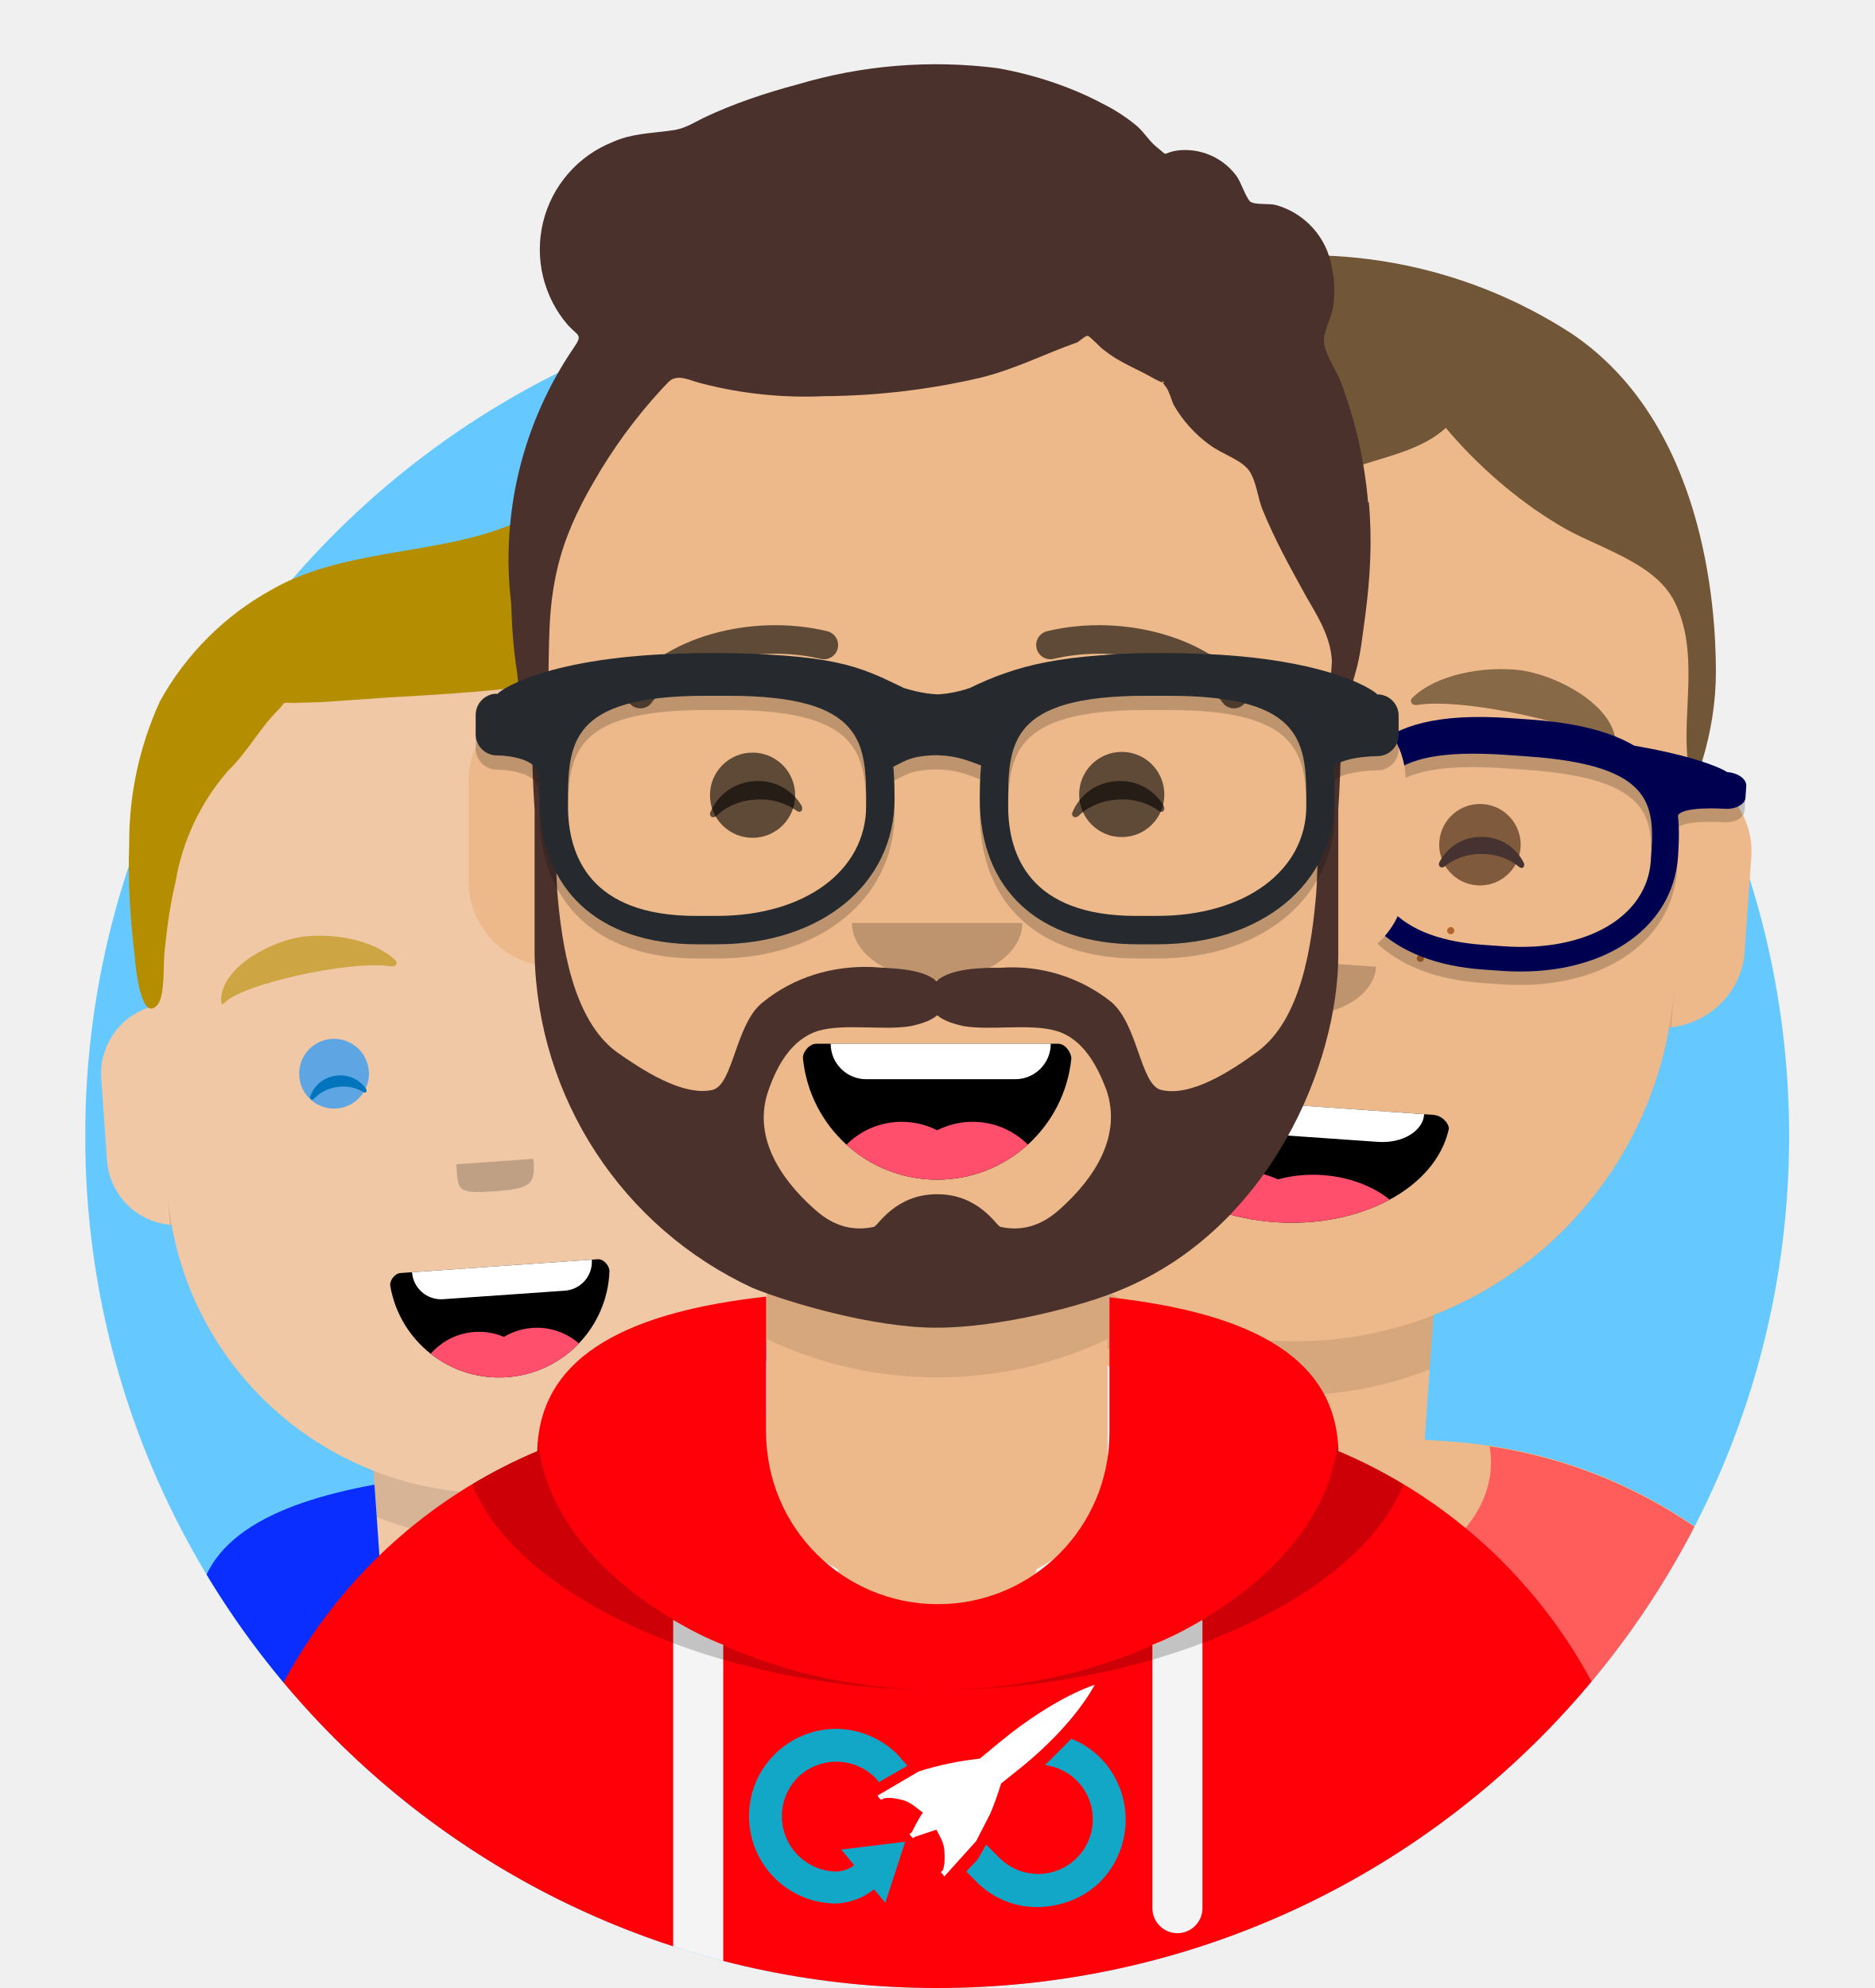
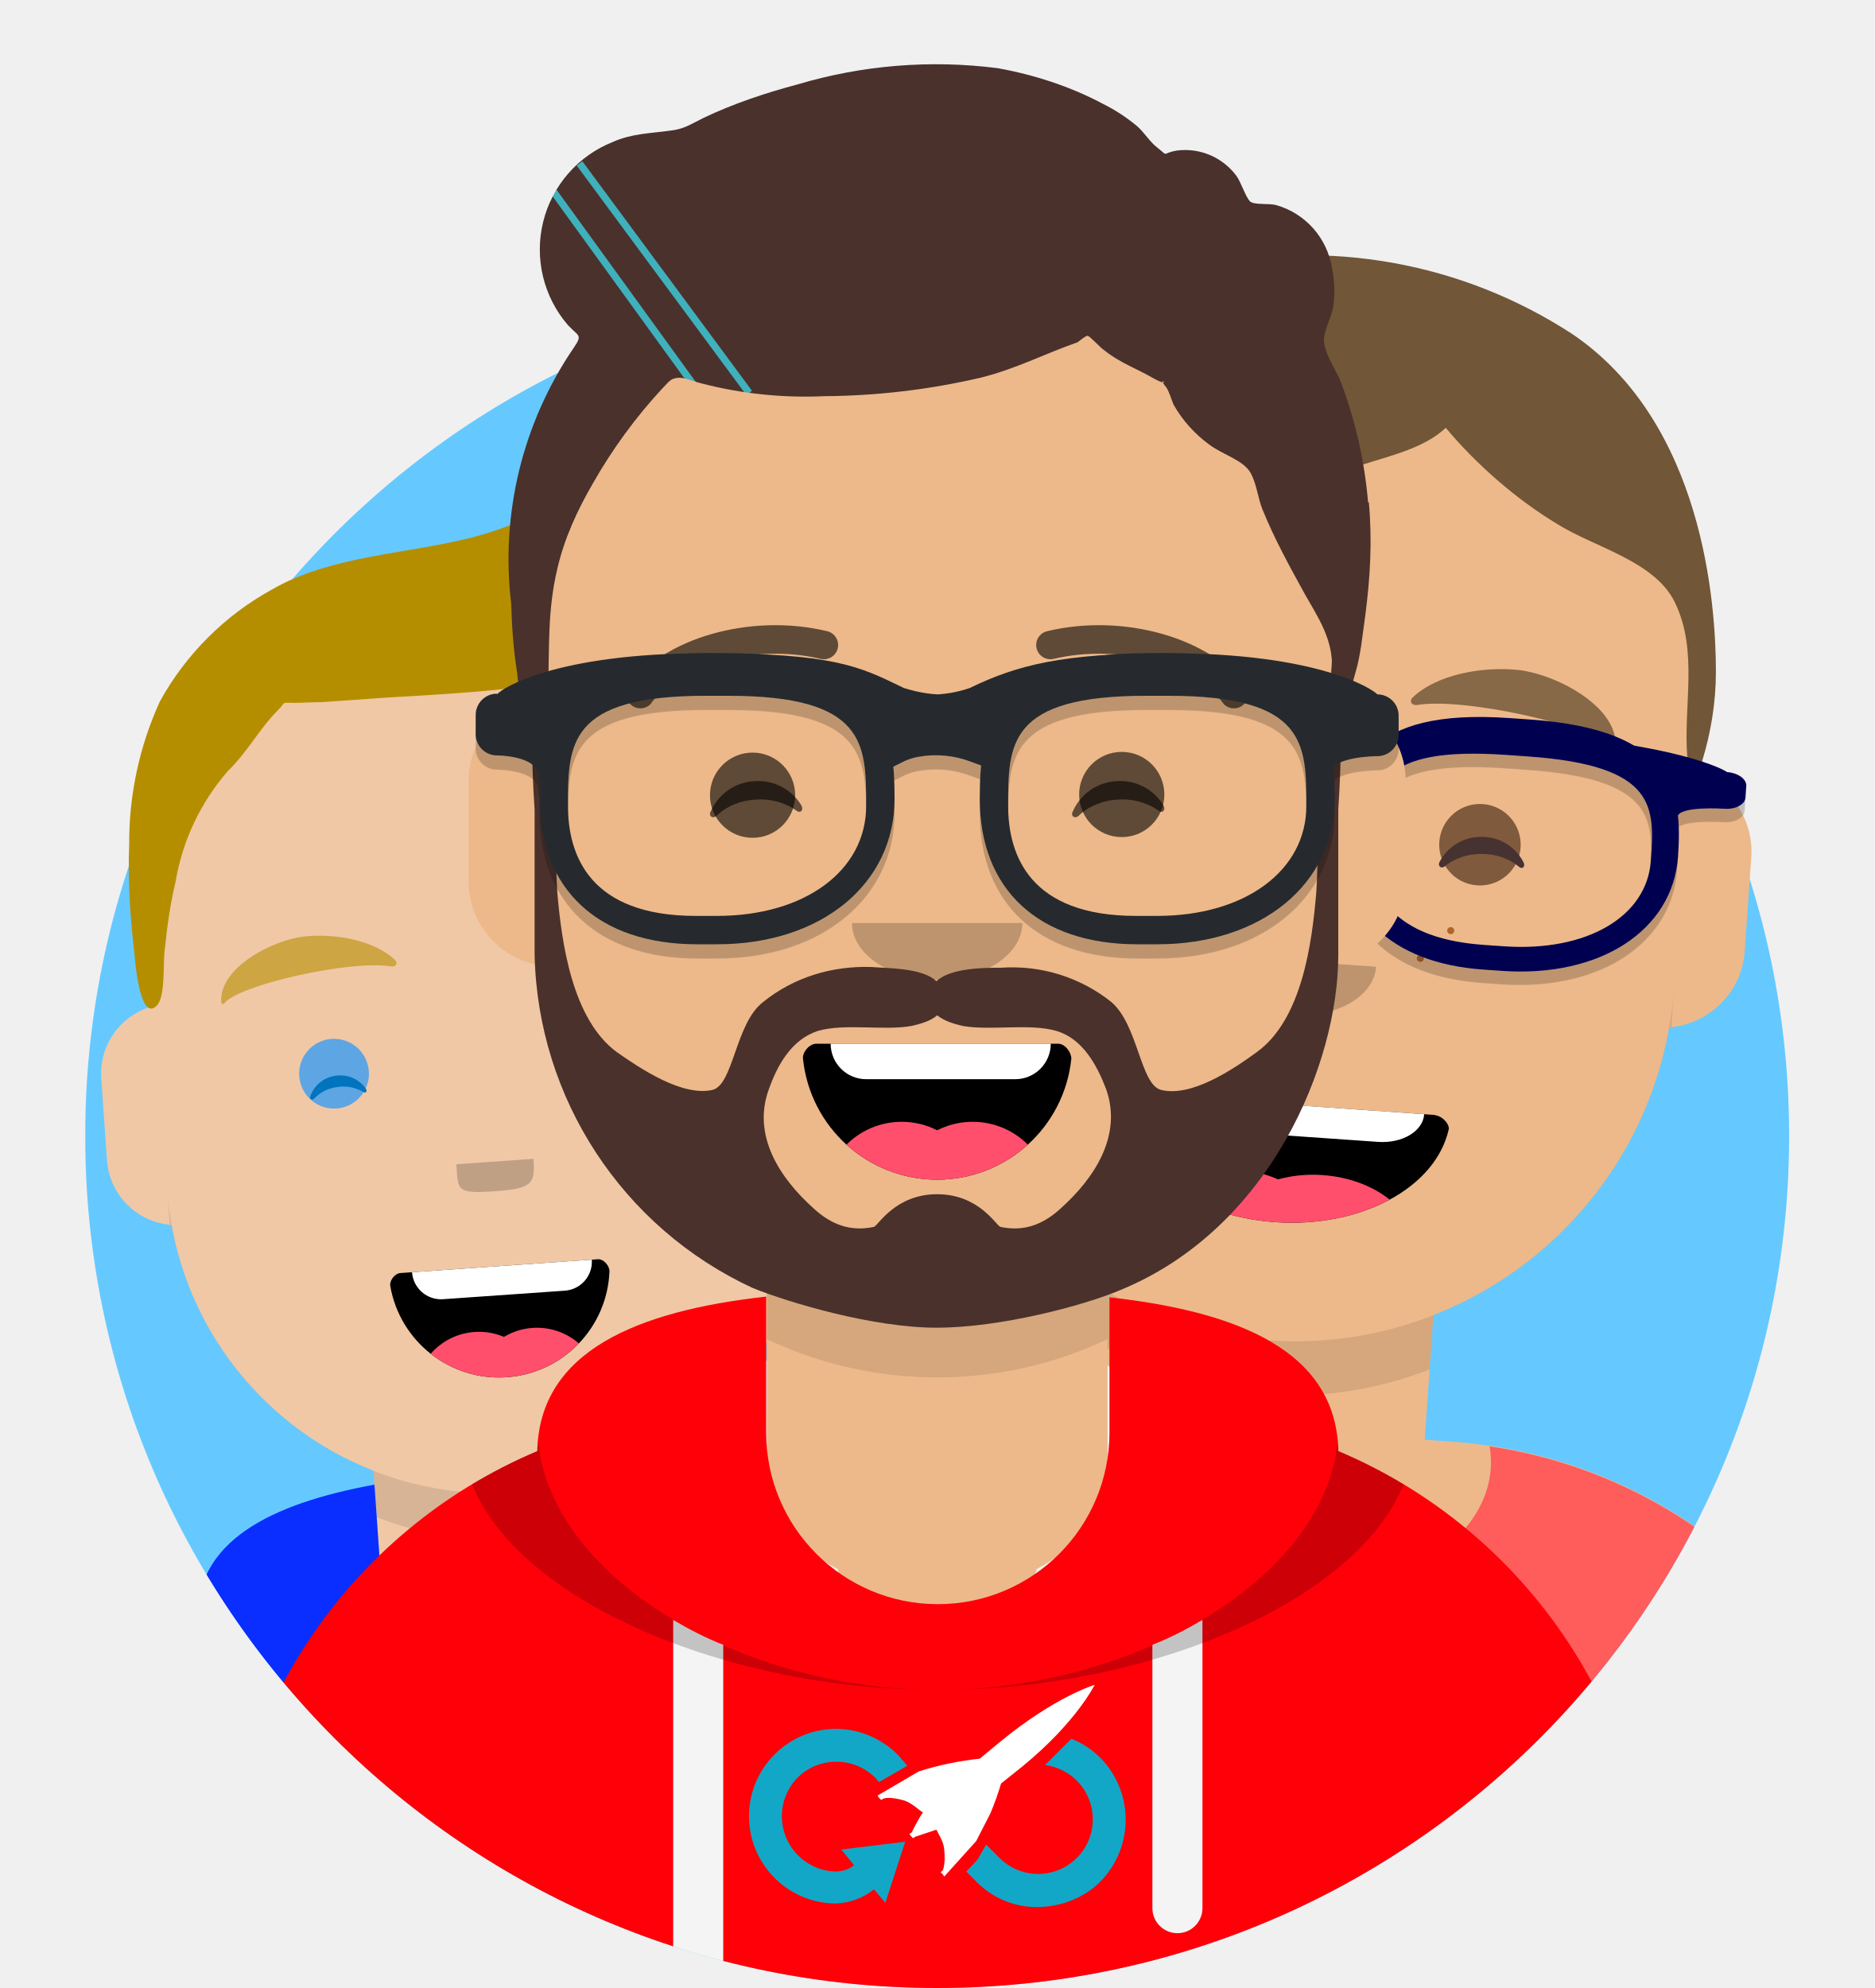
- <svg xmlns="http://www.w3.org/2000/svg" xmlns:ns1="https://boxy-svg.com" viewBox="0 0 264 280" class="avatar">
+ <svg xmlns="http://www.w3.org/2000/svg" viewBox="0 0 264 280" class="avatar">
  <g fill="none" fill-rule="evenodd">
    <g transform="translate(12 40)">
      <mask id="a" fill="#fff">
        <circle cx="120" cy="120" r="120" />
      </mask>
      <circle cx="120" cy="120" r="120" />
      <g mask="url(#a)" fill="#65C9FF">
        <path d="M0 0h240v240H0z" class="bg" />
      </g>
    </g>
    <mask id="b" fill="#fff">
      <path d="M12 160a120 120 0 0 0 240 0h12V0H0v160h12z" />
    </mask>
    <g mask="url(#b)">
      <defs>
        <path d="M0 0h264v280H0z" />
        <path d="M94.3 52h-1 1M86 36.3s0 .2 0 0m107.7 34.5a63 63 0 0 0-4-17.4c-.7-1.5-2-3.5-2.2-5.1-.2-1.6 1-3.3 1.3-5.2a16 16 0 0 0-.2-5.4 11 11 0 0 0-7.8-8.8c-1-.3-3 0-3.7-.5-.7-.7-1.3-2.8-2-3.7a9 9 0 0 0-8.3-3.5c-2.4.4-1 .9-2.9-.5-1-.8-1.7-2-2.7-2.9a24.7 24.7 0 0 0-4.9-3.2c-4.5-2.4-9.7-4.1-14.8-5a68.3 68.3 0 0 0-28.2 2.3c-4.5 1.2-9 2.7-13.2 4.7-1.8.9-2.8 1.6-4.7 1.8-2.9.4-5.4.4-8.1 1.6a16.3 16.3 0 0 0-9 21.2 14.6 14.6 0 0 0 2.7 4.6c1.5 1.6 2.1 1.3.8 3.2a52.8 52.8 0 0 0-5 9.2A65.2 65.2 0 0 0 73 85c.1 3.2.3 6.3.8 9.5.2 1.3.2 3.8 1.2 4.8a2 2 0 0 0 2 .6c1.7-.5 1.1-1.7 1.2-2.9.2-5.9-.1-11 1.3-16.9 1-4.3 2.7-8.2 5-12a72 72 0 0 1 9.8-13.4c1-1 1.1-1.4 2.3-1.5 1 0 2.3.6 3.2.8a58.3 58.3 0 0 0 17.3 1.8 100 100 0 0 0 22-2.6c4.9-1.2 9.1-3.4 13.7-5 0 0 1.2-1 1.4-.9.3 0 2 1.9 2.3 2 2.2 1.8 4.6 2.6 7 4 3 1.6.1-.8 1.8 1.3.4.6.7 1.7 1 2.4a18 18 0 0 0 5 5.6c2 1.5 4.9 2.2 5.9 4.1.8 1.5 1 3.5 1.6 5 1.7 4.2 3.8 8 6 12 1.7 3 3.6 5.8 3.8 9.4 0 1.3-1.1 8.7 1.8 6.5.4-.4 1.3-4.2 1.5-4.8.8-2.7 1-5.4 1.4-8.1.7-5.4 1-10.5.5-16" />
      </defs>
      <mask id="o" fill="#fff">
        <path d="M0 0h264v280H0z" />
      </mask>
      <g class="kids">
        <g mask="url(#mask-4)" transform="matrix(0.95387, 0.066701, -0.066701, 0.95387, 65.14445, 2.5549)" class="z">
          <g transform="translate(32 36)">
            <mask id="c" fill="#fff">
              <path d="M124 144.6V163h4a72 72 0 0 1 72 72v9H0v-9a72 72 0 0 1 72-72h4v-18.4A56 56 0 0 1 44.3 100 12 12 0 0 1 34 88V74a12 12 0 0 1 10-11.8V56a56 56 0 1 1 112 0v6.2A12 12 0 0 1 166 74v14c0 6-4.5 11-10.3 11.9a56 56 0 0 1-31.7 44.7z" />
            </mask>
            <path d="M124 144.6V163h4a72 72 0 0 1 72 72v9H0v-9a72 72 0 0 1 72-72h4v-18.4A56 56 0 0 1 44.3 100 12 12 0 0 1 34 88V74a12 12 0 0 1 10-11.8V56a56 56 0 1 1 112 0v6.2A12 12 0 0 1 166 74v14c0 6-4.5 11-10.3 11.9a56 56 0 0 1-31.7 44.7z" />
            <g mask="url(#c)" fill="#EDB98A">
              <path d="M-32 0h264v244H-32z" />
            </g>
            <path d="M156 79v23a56 56 0 1 1-112 0V79v15a56 56 0 1 0 112 0V79z" fill-opacity=".1" fill="#000" mask="url(#c)" />
          </g>
          <g transform="translate(0 170)">
            <defs>
              <path d="M165.6 29.3A72 72 0 0 1 232 101v8.9H32v-9a72 72 0 0 1 67.4-71.8c-.3 1-.4 2.2-.4 3.3C99 44.4 114 54 132.5 54S166 44.4 166 32.5c0-1.1-.1-2.2-.4-3.2z" />
            </defs>
            <mask id="d" fill="#fff">
              <path d="M165.6 29.3A72 72 0 0 1 232 101v8.9H32v-9a72 72 0 0 1 67.4-71.8 14 14 0 0 0-.4 3.3C99 44.4 114 54 132.5 54S166 44.4 166 32.5a14 14 0 0 0-.4-3.2z" />
            </mask>
            <path d="M165.6 29.3A72 72 0 0 1 232 101v8.9H32v-9a72 72 0 0 1 67.4-71.8 14 14 0 0 0-.4 3.3C99 44.4 114 54 132.5 54S166 44.4 166 32.5a14 14 0 0 0-.4-3.2z" />
            <g mask="url(#d)" fill="#FF5C5C">
              <path d="M0 0h264v110H0z" />
            </g>
            <g fill="#FFF" mask="url(#d)">
              <path d="M140.8 87.7l-7.4 7.9c1-3.6 1.8-7.6 3.2-11 .5-1 .1-1 1-1.5.6-.3 2 0 2.8 0 1.5.1 3.1.3 4.7 0-1.5 1.5-3 3-4.3 4.6m-15.3 4.1c-2.7-3.3-5.4-6.6-8.6-9.3 1.2.1 2.7 0 4 .2 1.9.4 1.8 1 2.7 3 1.5 2.9 3 5.7 4 8.8-.6-1-1.4-1.8-2-2.7m-9.2-12.5c1-1.6 1.2-3 3-3.8 2-1 5.2-.8 7.4-1-1.3 1.6-3 3.2-3.6 5.2-.9-1.7-2-3.2-3.6-4.2-.3 0 1.1 4.6 1.3 4.9-1.7-.1-3.5-.4-5.2-.1l.7-1m16.4-5c1.6 0 3.2.1 4.8.4-1.3 1.7-1.7 3.6-2.1 5.6-.5-2.2-2.2-4.4-3.8-6h1.1m-3.5 1c.3-.1 4.5 5.1 5 5.6l-9.8-.3c1.9-1.5 3-3.7 4.8-5.3m2.7 17.1l-1.2 4c-1.6-4.7-3.9-9.1-6-13.6l10 .3c-.8 3.1-1.9 6.2-2.8 9.3m7.2-17.4a36.2 36.2 0 0 1 4 4.4l1.2 1.7c-2.3-.3-4.6-.2-6.8-.2.5-2 1-4 .6-6.1l1 .2m7.7 5.6c-2.2-2.7-4.4-7.3-7.9-8-3.4-1-7.5-.5-11-.3-3.1.2-8.1-.2-10.8 1.6-1.4.9-2.5 3-3 4.5-.4 1.4.3 2.3-1.2 2.3l2.8 4a78 78 0 0 1 6.5 6.6c2.8 3.3 5.4 8.3 9.1 9.7-.7-.3 2.8-3 3.2-3.4l6.4-6.8 6-6.2c1.4-1.6 1.4-2.2-.1-4M113 72s-1-2-.8-2c-.5-.6-1-1.2-1.8-1.6-.7-.6-4.3-1.1-4.4-1.4 1.5 2.7 4.2 4.1 7 5M128.4 67.2c.1.6.4 1.2.7 1.8.1 0 1-4.2.9-4.5 0-.7-.4-4.5-1.2-4.5-1.3 0-.7 6.5-.4 7.2M155 65c-3 0-9.7 5.9-9 9a3.3 3.3 0 0 0 .5-.3c1.2-1 2.7-2 4-3.2.9-.9 2-1.6 2.8-2.6 0 0 2-2.9 1.7-2.9" />
            </g>
          </g>
          <g fill="#000">
            <g>
              <g transform="matrix(1, 0, 0, 1, 1.045807, 1.332147)">
                <circle cx="107.127" cy="122.596" r="0.523" fill-opacity="1" style="fill: rgba(165, 85, 23, 0.83);" />
                <circle cx="102.947" cy="126.975" r="0.523" fill-opacity="1" style="fill: rgba(165, 85, 23, 0.83);" />
                <circle cx="111.62" cy="126.555" r="0.523" fill-opacity="1" style="fill: rgba(165, 85, 23, 0.83);" />
              </g>
              <g transform="matrix(1, 0, 0, 1, 47.46186, 1.332147)">
                <circle cx="107.127" cy="122.596" r="0.523" fill-opacity="1" style="fill: rgba(165, 85, 23, 0.83);" />
                <circle cx="102.947" cy="126.975" r="0.523" fill-opacity="1" style="fill: rgba(165, 85, 23, 0.83);" />
                <circle cx="111.62" cy="126.555" r="0.523" fill-opacity="1" style="fill: rgba(165, 85, 23, 0.83);" />
              </g>
            </g>
            <g transform="matrix(1.300103, 0, 0, 0.908065, 61.57054, 139.3677)">
              <defs>
                <path d="M35.1 15.1a19 19 0 0 0 37.8 0c0-.8-.8-2.1-1.9-2.1H37c-1 0-2 1.2-1.9 2.1z" />
              </defs>
              <mask id="mask-2" fill="#fff">
                <path d="M35.1 15.1a19 19 0 0 0 37.8 0c0-.8-.8-2.1-1.9-2.1H37c-1 0-2 1.2-1.9 2.1z" />
              </mask>
              <path d="M35.1 15.1a19 19 0 0 0 37.8 0c0-.8-.8-2.1-1.9-2.1H37c-1 0-2 1.2-1.9 2.1z" />
              <rect fill="#FFF" mask="url(#mask-2)" x="39" y="2" width="31" height="16" rx="5" />
              <g mask="url(#mask-2)" fill="#FF4F6D">
                <circle cx="49" cy="35" r="11" />
                <circle cx="59" cy="35" r="11" />
              </g>
            </g>
            <path d="M120 130c0 4.4 5.4 8 12 8s12-3.6 12-8" fill-opacity=".2" />
            <g transform="translate(76 89)" fill-opacity=".6">
              <circle cx="30" cy="22" r="6" class="eye-open" fill-opacity="1" fill="#805a3c" />
              <circle cx="82" cy="22" r="6" class="eye-open" fill-opacity="1" fill="#805a3c" />
            </g>
            <g fill-opacity=".6" class="eyebrows" fill="#7a5c28">
-               <path d="M 101.935 84.934 C 96.135 85.234 86.835 89.434 86.935 95.334 C 87.035 95.534 87.335 95.634 87.435 95.434 C 90.235 92.434 109.735 89.434 116.635 91.134 C 117.335 91.234 117.735 90.634 117.335 90.134 C 113.935 86.334 107.135 84.734 101.935 84.934 M 161.935 84.934 C 167.735 85.234 177.035 89.434 176.935 95.334 C 176.835 95.534 176.535 95.634 176.435 95.434 C 173.635 92.434 154.135 89.434 147.235 91.134 C 146.535 91.234 146.135 90.634 146.535 90.134 C 149.935 86.334 156.735 84.734 161.935 84.934" style="fill: rgb(110, 84, 54); fill-opacity: 0.8;" ns1:origin="0.000305 0.004968" />
+               <path d="M 101.935 84.934 C 96.135 85.234 86.835 89.434 86.935 95.334 C 87.035 95.534 87.335 95.634 87.435 95.434 C 90.235 92.434 109.735 89.434 116.635 91.134 C 117.335 91.234 117.735 90.634 117.335 90.134 C 113.935 86.334 107.135 84.734 101.935 84.934 M 161.935 84.934 C 167.735 85.234 177.035 89.434 176.935 95.334 C 176.835 95.534 176.535 95.634 176.435 95.434 C 173.635 92.434 154.135 89.434 147.235 91.134 C 146.535 91.234 146.135 90.634 146.535 90.134 C 149.935 86.334 156.735 84.734 161.935 84.934" style="fill: rgb(110, 84, 54); fill-opacity: 0.8;" />
            </g>
            <path d="M 99.926 114.001 C 100.947 111.592 103.252 109.974 105.865 109.832 C 108.44 109.625 110.913 110.884 112.261 113.087 C 112.66 113.658 112.261 114.23 111.747 113.887 C 110.087 112.711 108.063 112.165 106.036 112.345 C 103.924 112.459 102.039 113.316 100.725 114.572 C 100.268 114.972 99.698 114.572 99.926 114.001 Z" class="right-eye eye-closed" fill="#473232" />
            <path d="M 152.217 114.001 C 153.238 111.592 155.542 109.974 158.156 109.832 C 160.731 109.625 163.204 110.884 164.553 113.087 C 164.952 113.658 164.553 114.229 164.038 113.887 C 162.378 112.711 160.354 112.165 158.327 112.345 C 156.215 112.459 154.33 113.316 153.016 114.572 C 152.56 114.972 151.989 114.572 152.217 114.001 Z" class="left-eye eye-closed" fill="#473232" />
          </g>
          <defs>
            <path d="M0 0h264v280H0z" />
            <path d="M167.3 35a71.5 71.5 0 0 0-55.3-6c-15 3.8-24 14.7-31.6 30.6-3.8 7.9-6 17.2-6.4 25.9-.1 3.4.3 7 1.3 10.2.3 1.2 2.1 5.4 2.6 2 .2-1.1-.4-2.7-.5-3.9a40.5 40.5 0 0 1 7.4-25c6.4-8.3 17.5-8.8 26.3-13.3-.8 1.4-3.7 3.6-2.7 5.2.7 1.1 3.3.8 4.6.8 3.4-.1 6.7-.7 10-1.2 5.3-.7 10.1-2.2 15-4 4-1.6 8.7-3 11.7-6.2 4.8 5 11.1 9.8 17.4 13 5.6 3 14.6 4.4 18 10.2 4.1 7 2.3 15.4 3.5 22.9.5 2.9 1.6 2.8 2.2.2 1-4.3 1.4-8.8 1.1-13.2-.7-10-4.4-36.5-24.6-48.2z" />
          </defs>
          <g transform="translate(-1)">
            <mask id="f" fill="#fff">
              <path d="M167.3 35a71.5 71.5 0 0 0-55.3-6c-15 3.8-24 14.7-31.6 30.6-3.8 7.9-6 17.2-6.4 25.9-.1 3.4.3 7 1.3 10.2.3 1.2 2.1 5.4 2.6 2 .2-1.1-.4-2.7-.5-3.9a40.2 40.2 0 0 1 1.8-13.3c1.3-4 3-8.3 5.6-11.7 6.4-8.3 17.5-8.8 26.3-13.3-.8 1.4-3.7 3.6-2.7 5.2.7 1.1 3.3.8 4.6.8 3.4-.1 6.7-.7 10-1.2 5.3-.7 10.1-2.2 15-4 4-1.6 8.7-3 11.7-6.2 4.8 5 11.1 9.8 17.4 13 5.6 3 14.6 4.4 18 10.2 4.1 7 2.3 15.4 3.5 22.9.5 2.8 1.6 2.8 2.2.2 1-4.3 1.4-8.8 1.1-13.2-.7-10-4.4-36.5-24.6-48.2z" />
            </mask>
            <path d="M167.3 35a71.5 71.5 0 0 0-55.3-6c-15 3.8-24 14.7-31.6 30.6-3.8 7.9-6 17.2-6.4 25.9-.1 3.4.3 7 1.3 10.2.3 1.2 2.1 5.4 2.6 2 .2-1.1-.4-2.7-.5-3.9a40.2 40.2 0 0 1 1.8-13.3c1.3-4 3-8.3 5.6-11.7 6.4-8.3 17.5-8.8 26.3-13.3-.8 1.4-3.7 3.6-2.7 5.2.7 1.1 3.3.8 4.6.8 3.4-.1 6.7-.7 10-1.2 5.3-.7 10.1-2.2 15-4 4-1.6 8.7-3 11.7-6.2 4.8 5 11.1 9.8 17.4 13 5.6 3 14.6 4.4 18 10.2 4.1 7 2.3 15.4 3.5 22.9.5 2.8 1.6 2.8 2.2.2 1-4.3 1.4-8.8 1.1-13.2-.7-10-4.4-36.5-24.6-48.2z" />
            <g mask="url(#f)" fill="#4A312C">
              <path d="M0 0h264v280H0z" style="fill: rgb(113, 86, 55);" />
            </g>
          </g>
          <g transform="matrix(0.991285, 0, 0, 0.991285, 61.72019, 85.15029)">
            <defs>
              <filter x="-.8%" y="-2.4%" width="101.5%" height="109.8%" filterUnits="objectBoundingBox" id="filter-1">
                <feOffset dy="2" in="SourceAlpha" result="shadowOffsetOuter1" />
                <feColorMatrix values="0 0 0 0 0 0 0 0 0 0 0 0 0 0 0 0 0 0 0.2 0" in="shadowOffsetOuter1" result="shadowMatrixOuter1" />
                <feMerge>
                  <feMergeNode in="shadowMatrixOuter1" />
                  <feMergeNode in="SourceGraphic" />
                </feMerge>
              </filter>
            </defs>
            <g filter="url(#filter-1)" transform="translate(6 7)" fill="#252C2F" fill-rule="nonzero">
              <path d="M 33.913 37.551 L 31.123 37.551 C 17.271 37.551 9 30.497 9 18.775 C 9 9.249 10.793 0 32.419 0 L 35.409 0 C 57.033 0 58.827 9.249 58.827 18.775 C 58.827 29.766 48.562 37.551 33.913 37.551 Z M 32.319 5.495 C 12.987 5.495 12.987 11.723 12.987 19.691 C 12.987 26.102 16.076 33.887 30.924 33.887 L 33.913 33.887 C 46.271 33.887 54.841 28.026 54.841 19.691 C 54.841 11.723 54.841 5.495 35.508 5.495 L 32.319 5.495 Z M 95.698 37.551 L 92.908 37.551 C 79.057 37.551 70.785 30.497 70.785 18.775 C 70.785 9.249 72.579 0 94.204 0 L 97.194 0 C 118.817 0 120.612 9.249 120.612 18.775 C 120.612 29.766 110.347 37.551 95.698 37.551 Z M 94.105 5.495 C 74.772 5.495 74.772 11.723 74.772 19.691 C 74.772 26.102 77.86 33.887 92.708 33.887 L 95.698 33.887 C 108.056 33.887 116.626 28.026 116.626 19.691 C 116.626 11.723 116.626 5.495 97.293 5.495 L 94.105 5.495 Z" style="fill: rgb(0, 0, 81);" />
              <path d="M 3 5.751 C 3.6 5.249 11.2 2.11 32.5 2.11 C 50.4 2.11 54.1 3.303 59.9 5.061 L 60.3 5.186 C 60.7 5.249 62.7 5.688 65.1 5.751 C 66.634 5.691 68.148 5.501 69.6 5.186 C 76.2 3.177 82.6 2.11 97.5 2.11 C 118.8 2.11 126.4 5.312 127 5.751 C 128.619 5.751 129.946 6.556 130 7.572 L 130 9.329 C 130 10.37 128.657 11.213 127 11.213 C 127 11.213 120.1 11.213 120.1 12.971 C 120.1 14.791 118.1 10.334 118.1 9.329 L 118.1 7.572 C 114.6 6.756 108.1 5.061 97.5 5.061 C 89.676 4.892 81.889 5.814 74.7 7.76 L 74.7 9.016 L 72.5 12.343 L 69.8 11.715 C 67.412 11.138 64.817 10.986 62.3 11.275 C 61.644 11.351 61.006 11.477 60.4 11.653 L 57.8 12.469 L 55.1 9.204 L 55.2 7.76 L 55.3 7.634 C 51 6.505 47 5.123 32.5 5.123 C 21.9 5.123 15.5 6.756 11.8 7.634 L 11.8 9.329 C 11.8 10.334 8.8 14.791 8.8 12.971 C 8.8 11.15 3 11.15 3 11.15 C 1.381 11.151 0.054 10.345 0 9.329 L 0 7.572 C 0 6.531 1.343 5.688 3 5.688 Z" style="fill: rgb(0, 0, 81); stroke-width: 1px;" />
            </g>
          </g>
        </g>
        <g mask="url(#mask-4)" transform="matrix(0.816866, -0.057121, 0.057121, 0.816866, -45.93461, 65.79064)" class="g">
          <g transform="translate(32 36)">
            <mask id="g" fill="#fff">
              <path d="M124 144.6V163h4a72 72 0 0 1 72 72v9H0v-9a72 72 0 0 1 72-72h4v-18.4A56 56 0 0 1 44.3 100 12 12 0 0 1 34 88V74a12 12 0 0 1 10-11.8V56a56 56 0 1 1 112 0v6.2A12 12 0 0 1 166 74v14c0 6-4.5 11-10.3 11.9a56 56 0 0 1-31.7 44.7z" />
            </mask>
            <path d="M124 144.6V163h4a72 72 0 0 1 72 72v9H0v-9a72 72 0 0 1 72-72h4v-18.4A56 56 0 0 1 44.3 100 12 12 0 0 1 34 88V74a12 12 0 0 1 10-11.8V56a56 56 0 1 1 112 0v6.2A12 12 0 0 1 166 74v14c0 6-4.5 11-10.3 11.9a56 56 0 0 1-31.7 44.7z" />
            <g mask="url(#g)" fill="#FFDBB4">
              <path d="M-32 0h264v244H-32z" style="fill: rgb(240, 200, 166);" />
            </g>
            <path d="M156 79v23a56 56 0 1 1-112 0V79v15a56 56 0 1 0 112 0V79z" fill-opacity=".1" fill="#000" mask="url(#g)" />
          </g>
          <g transform="translate(0 170)">
            <defs>
              <path d="M108 13c-18 2-31.7 7.6-32 21.6A72 72 0 0 0 32 101v9h200v-9a72 72 0 0 0-44-66.4c-.3-14-14-19.5-32-21.5V32a24 24 0 1 1-48 0V13z" />
            </defs>
            <mask id="h" fill="#fff">
              <path d="M108 13c-18 2-31.7 7.6-32 21.6A72 72 0 0 0 32 101v9h200v-9a72 72 0 0 0-44-66.4c-.3-14-14-19.5-32-21.5V32a24 24 0 1 1-48 0V13z" />
            </mask>
            <path d="M108 13c-18 2-31.7 7.6-32 21.6A72 72 0 0 0 32 101v9h200v-9a72 72 0 0 0-44-66.4c-.3-14-14-19.5-32-21.5V32a24 24 0 1 1-48 0V13z" />
            <g mask="url(#h)" fill="#65C9FF">
              <path d="M0 0h264v110H0z" style="fill: rgb(10, 46, 255);" />
            </g>
            <path d="M102 61.7V110h-7V58.2c2.2 1.3 4.5 2.5 7 3.5zm67-3.5v40.3a3.5 3.5 0 1 1-7 0V61.7c2.5-1 4.8-2.2 7-3.5z" fill="#F4F4F4" mask="url(#h)" />
            <path d="M91 12.7c-15 2.9-25.5 8.5-25.5 19.6C65.5 52 98.5 68 132 68s66.5-16 66.5-35.7c0-11-10.4-16.7-25.5-19.6 9.1 3.4 15 9 15 18.4 0 20.4-27.8 36.9-56 36.9S76 51.5 76 31c0-9.3 5.9-15 15-18.3z" fill-opacity=".2" fill="#000" mask="url(#h)" />
          </g>
          <g fill="#000">
            <g transform="translate(78 134)">
              <defs>
                <path d="M35.1 15.1a19 19 0 0 0 37.8 0c0-.8-.8-2.1-1.9-2.1H37c-1 0-2 1.2-1.9 2.1z" />
              </defs>
              <mask id="i" fill="#fff">
                <path d="M35.1 15.1a19 19 0 0 0 37.8 0c0-.8-.8-2.1-1.9-2.1H37c-1 0-2 1.2-1.9 2.1z" />
              </mask>
              <path d="M35.1 15.1a19 19 0 0 0 37.8 0c0-.8-.8-2.1-1.9-2.1H37c-1 0-2 1.2-1.9 2.1z" />
              <rect fill="#FFF" mask="url(#i)" x="39" y="2" width="31" height="16" rx="5" />
              <g mask="url(#i)" fill="#FF4F6D">
                <circle cx="49" cy="35" r="11" />
                <circle cx="59" cy="35" r="11" />
              </g>
            </g>
            <path d="M125.9 129c0 4.4-.5 5.1 6.1 5.1s7.2-.7 7.2-5.1" fill-opacity=".2" />
            <g transform="translate(76 90)" fill-opacity=".6">
              <circle cx="30" cy="22" r="6" class="eye-open" fill-opacity="1" fill="#5ea5e4" />
              <circle cx="82" cy="22" r="6" class="eye-open" fill="#5ea5e4" fill-opacity="1" />
            </g>
            <g fill-opacity=".6" class="eyebrows" fill="#7a5c28">
              <path d="M102.5 88.1c-5.8.3-15.1 4.5-15 10.4.1.2.4.3.5.1 2.8-3 22.3-6 29.2-4.3.7.1 1.1-.5.7-1-3.4-3.8-10.2-5.4-15.4-5.2M162.5 88.1c5.8.3 15.1 4.5 15 10.4-.1.2-.4.3-.5.1-2.8-3-22.3-6-29.2-4.3-.7.1-1.1-.5-.7-1 3.4-3.8 10.2-5.4 15.4-5.2" style="fill: rgb(181, 142, 0);" />
            </g>
            <path d="M 152.936 115.614 C 153.73 113.738 155.525 112.478 157.559 112.369 C 159.564 112.207 161.489 113.186 162.538 114.902 C 162.85 115.346 162.538 115.792 162.138 115.526 C 160.846 114.61 159.27 114.184 157.693 114.326 C 156.047 114.414 154.581 115.081 153.557 116.058 C 153.201 116.37 152.757 116.058 152.936 115.614 Z" class="left-eye eye-closed" fill="#0074bd" />
            <path d="M 101.645 115.614 C 102.44 113.738 104.234 112.479 106.269 112.369 C 108.273 112.207 110.198 113.187 111.248 114.902 C 111.559 115.347 111.248 115.792 110.848 115.525 C 109.555 114.61 107.98 114.184 106.402 114.325 C 104.757 114.413 103.29 115.08 102.268 116.058 C 101.912 116.37 101.468 116.058 101.645 115.614 Z" class="right-eye eye-closed" fill="#0074bd" />
          </g>
          <defs>
            <path d="M0 0h264v280H0z" />
            <path d="M180.1 40c-2.7-2.9-6-5.3-9-7.7l-2-1.6c-.2-.1-1.8-1.2-2-1.6-.4-1-.2-.3-.1-1.5 0-1.4 3.1-5.7.8-6.7-1-.4-2.8.8-3.7 1.1-1.9.8-3.8 1.4-5.8 2 1-2 2.8-5.6-.6-4.6-2.6.7-5 2.7-7.6 3.7.8-1.5 4.3-5.9 1.2-6.1-1 0-3.8 1.8-4.9 2.1-3.1 1.2-6.3 2-9.6 2.6-11.2 2-24.3 1.4-34.7 6.5A49 49 0 0 0 81.6 46a58.4 58.4 0 0 0-7 24.2c-.7 6.3-.7 12.8-.4 19.2 0 2 .3 11.6 3.3 8.7 1.5-1.5 1.5-7.3 1.9-9.2.7-4 1.5-7.9 2.7-11.7a38.9 38.9 0 0 1 10.3-18.4c3.6-3 6-7 9.4-9.9 1.5-1.3.4-1.2 2.8-1l5 .2h11.3c7.7.1 15.3.2 23-.2l10.1-.6c1.9-.1 5.3-1.4 6.8-.4 1.4.8 3 3.6 4 4.7 2.4 2.7 5.2 4.7 8 7A29.8 29.8 0 0 1 183.6 76c1.8 7.2 1.3 13.8 3.5 20.8.4 1.2 1.4 3.3 2.7 1.4.2-.3.2-2.3.2-3.4 0-4.5 1.1-7.9 1.1-12.4 0-13.9-.5-32-10.9-42.5z" />
          </defs>
          <mask id="j" fill="#fff">
            <path d="M0 0h264v280H0z" />
          </mask>
          <g mask="url(#j)">
            <path d="M179.2 40c-2.8-2.9-6-5.3-9.1-7.7l-2-1.6c-.2-.1-1.8-1.2-2-1.6-.4-1-.2-.3-.1-1.5 0-1.4 3.1-5.7.8-6.7-1-.4-2.8.8-3.7 1.1-1.9.8-3.8 1.4-5.8 2 1-2 2.8-5.6-.6-4.6-2.6.7-5 2.7-7.6 3.7.8-1.5 4.3-5.9 1.2-6.1-1 0-3.8 1.8-4.9 2.1a56 56 0 0 1-9.6 2.6c-11.2 2-24.3 1.4-34.7 6.5A49 49 0 0 0 80.6 46a58.4 58.4 0 0 0-7 24.2c-.7 6.3-.7 12.8-.4 19.2 0 2 .3 11.6 3.3 8.7 1.5-1.5 1.5-7.3 1.9-9.2.7-4 1.5-7.9 2.7-11.7a38.9 38.9 0 0 1 10.3-18.4c3.6-3 6-7 9.4-9.9 1.5-1.3.4-1.2 2.8-1l5 .2h11.3c7.7.1 15.3.2 23-.2l10.1-.6c1.9-.1 5.3-1.4 6.8-.4 1.4.8 3 3.6 4 4.7 2.4 2.7 5.2 4.7 8 7A29.8 29.8 0 0 1 182.6 76c1.8 7.2 1.3 13.8 3.5 20.8.4 1.2 1.4 3.3 2.7 1.4.2-.3.2-2.3.2-3.4 0-4.5 1.1-7.9 1.1-12.4 0-13.9-.5-32-10.8-42.5z" />
            <g mask="url(#k)" fill="#724133" transform="translate(-1)">
              <path d="M0 0h264v280H0z" style="fill: rgb(181, 142, 0);" />
            </g>
            <g transform="translate(-1)">
              <mask id="k" fill="#fff">
                <path d="M180.2 40c-2.8-2.9-6-5.3-9.1-7.7l-2-1.6c-.2-.1-1.8-1.2-2-1.6-.4-1-.2-.3-.1-1.5 0-1.4 3.1-5.7.8-6.7-1-.4-2.8.8-3.7 1.1-1.9.8-3.8 1.4-5.8 2 1-2 2.8-5.6-.6-4.6-2.6.7-5 2.7-7.6 3.7.8-1.5 4.3-5.9 1.2-6.1-1 0-3.8 1.8-4.9 2.1a56 56 0 0 1-9.6 2.6c-11.2 2-24.3 1.4-34.7 6.5A49 49 0 0 0 81.6 46a58.4 58.4 0 0 0-7 24.2c-.7 6.3-.7 12.8-.4 19.2 0 2 .3 11.6 3.3 8.7 1.5-1.5 1.5-7.3 1.9-9.2.7-4 1.5-7.9 2.7-11.7a38.9 38.9 0 0 1 10.3-18.4c3.6-3 6-7 9.4-9.9 1.5-1.3.4-1.2 2.8-1l5 .2h11.3c7.7.1 15.3.2 23-.2l10.1-.6c1.9-.1 5.3-1.4 6.8-.4 1.4.8 3 3.6 4 4.7 2.4 2.7 5.2 4.7 8 7A29.8 29.8 0 0 1 183.6 76c1.8 7.2 1.3 13.8 3.5 20.8.4 1.2 1.4 3.3 2.7 1.4.2-.3.2-2.3.2-3.4 0-4.5 1.1-7.9 1.1-12.4 0-13.9-.5-32-10.8-42.5z" />
              </mask>
            </g>
          </g>
        </g>
      </g>
      <g class="boris">
        <g transform="translate(32 36)">
          <mask id="l" fill="#fff">
            <path d="M124 144.6V163h4a72 72 0 0 1 72 72v9H0v-9a72 72 0 0 1 72-72h4v-18.4A56 56 0 0 1 44.3 100 12 12 0 0 1 34 88V74a12 12 0 0 1 10-11.8V56a56 56 0 1 1 112 0v6.2A12 12 0 0 1 166 74v14c0 6-4.5 11-10.3 11.9a56 56 0 0 1-31.7 44.7z" />
          </mask>
          <path d="M124 144.6V163h4a72 72 0 0 1 72 72v9H0v-9a72 72 0 0 1 72-72h4v-18.4A56 56 0 0 1 44.3 100 12 12 0 0 1 34 88V74a12 12 0 0 1 10-11.8V56a56 56 0 1 1 112 0v6.2A12 12 0 0 1 166 74v14c0 6-4.5 11-10.3 11.9a56 56 0 0 1-31.7 44.7z" />
          <g mask="url(#l)" fill="#EDB98A">
            <path d="M-32 0h264v244H-32z" />
          </g>
          <path d="M156 79v23a56 56 0 1 1-112 0V79v15a56 56 0 1 0 112 0V79z" fill-opacity=".1" fill="#000" mask="url(#l)" />
        </g>
        <g transform="translate(0 170)" class="bs-shirt">
          <defs>
            <path d="M105.2 29H104a72 72 0 0 0-72 72v9h200v-9a72 72 0 0 0-72-72h-1.2l.2 3c0 13.9-12 25-27 25S105 46 105 32c0-1 0-2 .2-3z" />
          </defs>
          <mask id="m" fill="#fff">
            <path d="M105.2 29H104a72 72 0 0 0-72 72v9h200v-9a72 72 0 0 0-72-72h-1.2l.2 3c0 13.9-12 25-27 25S105 46 105 32c0-1 0-2 .2-3z" />
          </mask>
          <path d="M105.2 29H104a72 72 0 0 0-72 72v9h200v-9a72 72 0 0 0-72-72h-1.2l.2 3c0 13.9-12 25-27 25S105 46 105 32c0-1 0-2 .2-3z" />
          <g mask="url(#m)" fill="#FF488E">
            <path d="M0 0h264v110H0z" class="shirt" />
          </g>
          <path d="M156 22.3c6.2 4.5 10 10.8 10 17.7 0 7.2-4.1 13.7-10.8 18.3l-5.6-4.4-4.6.3 1-3.1V51c6-3.1 10-8.3 10-14.1V22.3zm-48-.7c-6.8 4.6-11 11.1-11 18.4 0 7.4 4.4 14 11.3 18.7l6.1-4.8 4.6.3-1-3.1V51c-6-3.1-10-8.3-10-14.1V21.6z" fill="#F2F2F2" />
        </g>
        <g transform="matrix(1.007409, 0, 0, 1.007409, -0.88548, 169.5236)" class="bs-hoodie">
          <defs>
            <path d="M108 13c-18 2-31.7 7.6-32 21.6A72 72 0 0 0 32 101v9h200v-9a72 72 0 0 0-44-66.4c-.3-14-14-19.5-32-21.5V32a24 24 0 1 1-48 0V13z" />
          </defs>
          <mask id="mask-1" fill="#fff">
            <path d="M108 13c-18 2-31.7 7.6-32 21.6A72 72 0 0 0 32 101v9h200v-9a72 72 0 0 0-44-66.4c-.3-14-14-19.5-32-21.5V32a24 24 0 1 1-48 0V13z" />
          </mask>
          <path d="M108 13c-18 2-31.7 7.6-32 21.6A72 72 0 0 0 32 101v9h200v-9a72 72 0 0 0-44-66.4c-.3-14-14-19.5-32-21.5V32a24 24 0 1 1-48 0V13z" />
          <g mask="url(#mask-1)" fill="#65C9FF">
            <path d="M0 0h264v110H0z" style="fill: rgb(255, 0, 8);" />
          </g>
          <path d="M102 61.7V110h-7V58.2c2.2 1.3 4.5 2.5 7 3.5zm67-3.5v40.3a3.5 3.5 0 1 1-7 0V61.7c2.5-1 4.8-2.2 7-3.5z" fill="#F4F4F4" mask="url(#mask-1)" />
          <path d="M91 12.7c-15 2.9-25.5 8.5-25.5 19.6C65.5 52 98.5 68 132 68s66.5-16 66.5-35.7c0-11-10.4-16.7-25.5-19.6 9.1 3.4 15 9 15 18.4 0 20.4-27.8 36.9-56 36.9S76 51.5 76 31c0-9.3 5.9-15 15-18.3z" fill-opacity=".2" fill="#000" mask="url(#mask-1)" />
        </g>
        <g fill="#000">
          <g transform="translate(78 134)">
            <defs>
              <path d="M35.1 15.1a19 19 0 0 0 37.8 0c0-.8-.8-2.1-1.9-2.1H37c-1 0-2 1.2-1.9 2.1z" />
            </defs>
            <mask id="n" fill="#fff">
              <path d="M35.1 15.1a19 19 0 0 0 37.8 0c0-.8-.8-2.1-1.9-2.1H37c-1 0-2 1.2-1.9 2.1z" />
            </mask>
            <path d="M35.1 15.1a19 19 0 0 0 37.8 0c0-.8-.8-2.1-1.9-2.1H37c-1 0-2 1.2-1.9 2.1z" />
            <rect fill="#FFF" mask="url(#n)" x="39" y="2" width="31" height="16" rx="5" />
            <g mask="url(#n)" fill="#FF4F6D">
              <g transform="translate(38 24)">
                <circle cx="11" cy="11" r="11" />
                <circle cx="21" cy="11" r="11" />
              </g>
            </g>
          </g>
          <path d="M120 130c0 4.4 5.4 8 12 8s12-3.6 12-8" fill-opacity=".2" />
          <g transform="translate(76 90)" fill-opacity=".6">
            <circle cx="30" cy="22" r="6" class="right-eye eye-open" />
            <circle cx="56" cy="-18.1" r="6" transform="translate(26 40)" class="left-eye eye-open" />
-             <path d="M 75.057 24.409 C 76.1 21.885 78.494 20.18 81.22 20.023 C 83.893 19.809 86.459 21.114 87.858 23.401 C 88.213 23.994 87.858 24.586 87.265 24.231 C 85.542 23.011 83.441 22.443 81.339 22.63 C 79.206 22.749 77.191 23.638 75.887 24.942 C 75.354 25.357 74.821 24.942 75.057 24.349 Z" class="left-eye eye-closed" ns1:origin="0.461572 0.391389" />
+             <path d="M 75.057 24.409 C 76.1 21.885 78.494 20.18 81.22 20.023 C 83.893 19.809 86.459 21.114 87.858 23.401 C 88.213 23.994 87.858 24.586 87.265 24.231 C 85.542 23.011 83.441 22.443 81.339 22.63 C 79.206 22.749 77.191 23.638 75.887 24.942 C 75.354 25.357 74.821 24.942 75.057 24.349 Z" class="left-eye eye-closed" />
            <path d="M 24.058 24.408 C 25.1 21.885 27.495 20.181 30.221 20.023 C 32.894 19.808 35.46 21.114 36.858 23.401 C 37.214 23.994 36.858 24.586 36.266 24.231 C 34.543 23.011 32.442 22.443 30.34 22.631 C 28.206 22.749 26.192 23.638 24.888 24.942 C 24.355 25.357 23.821 24.942 24.058 24.349 Z" class="right-eye eye-closed" />
          </g>
          <path d="M91.6 99.2c4-5.6 14.7-8.6 24-6.4a2 2 0 0 0 .9-3.9c-10.8-2.6-23.2 1-28.1 8a2 2 0 0 0 3.2 2.3zm80.8 0c-4-5.6-14.7-8.6-24-6.4a2 2 0 0 1-.9-3.9c10.8-2.6 23.2 1 28.1 8a2 2 0 0 1-3.2 2.3z" class="eyebrows" fill-rule="nonzero" fill-opacity=".6" />
        </g>
        <g mask="url(#o)">
          <g transform="translate(-1)">
            <g transform="translate(49 72)">
              <defs>
                <path d="M101.4 98.2c-2.5 2.3-5.2 3.3-8.5 2.6-.6-.2-3-4.6-8.9-4.6s-8.3 4.4-8.9 4.6c-3.3.7-6-.3-8.5-2.6-4.8-4.3-8.7-10.3-6.3-16.8 1.2-3.4 3.2-7 6.9-8.2 3.8-1.1 9.3 0 13.2-.7 1.3-.3 2.7-.7 3.6-1.5 1 .8 2.3 1.2 3.6 1.5 3.9.7 9.4-.4 13.2.7 3.7 1.1 5.7 4.8 7 8.2 2.3 6.5-1.6 12.5-6.4 16.8M140.1 26c-3.4 8.4-2.1 18.9-2.7 27.7-.6 7.1-2 17.9-8.4 22.5-3.3 2.4-9.2 6.4-13.5 5.3-2.9-.8-3.2-9.2-7-12.4A22.4 22.4 0 0 0 93 64.3c-2.3 0-7.1 0-9.1 1.9-2-1.9-6.8-1.8-9.1-2-5.5-.2-11 1.4-15.4 5-3.8 3-4.1 11.5-7 12.3-4.3 1-10.2-3-13.5-5.3-6.3-4.6-7.8-15.4-8.4-22.5-.6-8.8.7-19.3-2.7-27.7-1.6 0-.5 16.1-.5 16.1v20.4A53 53 0 0 0 58 109.4c5.2 2.1 17 5.6 25.9 5.6s20.7-3.1 25.9-5.3c21.2-8.7 30.7-32 30.7-47.2V42s1.1-16.1-.5-16.1" />
              </defs>
              <mask id="p" fill="#fff">
                <path d="M101.4 98.2c-2.5 2.3-5.2 3.3-8.5 2.6-.6-.2-3-4.6-8.9-4.6s-8.3 4.4-8.9 4.6c-3.3.7-6-.3-8.5-2.6-4.8-4.3-8.7-10.3-6.3-16.8 1.2-3.4 3.2-7 6.9-8.2 3.8-1.1 9.3 0 13.2-.7 1.3-.3 2.7-.7 3.6-1.5 1 .8 2.3 1.2 3.6 1.5 3.9.7 9.4-.4 13.2.7 3.7 1.1 5.7 4.8 7 8.2 2.3 6.5-1.6 12.5-6.4 16.8M140.1 26c-3.4 8.4-2.1 18.9-2.7 27.7-.6 7.1-2 17.9-8.4 22.5-3.3 2.4-9.2 6.4-13.5 5.3-2.9-.8-3.2-9.2-7-12.4A22.4 22.4 0 0 0 93 64.3c-2.3 0-7.1 0-9.1 1.9-2-1.9-6.8-1.8-9.1-2-5.5-.2-11 1.4-15.4 5-3.8 3-4.1 11.5-7 12.3-4.3 1-10.2-3-13.5-5.3-6.3-4.6-7.8-15.4-8.4-22.5-.6-8.8.7-19.3-2.7-27.7-1.6 0-.5 16.1-.5 16.1v20.4A53 53 0 0 0 58 109.4c5.2 2.1 17 5.6 25.9 5.6 9 0 20.7-3.1 25.9-5.3 21.2-8.7 30.7-32 30.7-47.2V42s1.1-16.1-.5-16.1" />
              </mask>
              <path d="M101.4 98.2c-2.5 2.3-5.2 3.3-8.5 2.6-.6-.2-3-4.6-8.9-4.6s-8.3 4.4-8.9 4.6c-3.3.7-6-.3-8.5-2.6-4.8-4.3-8.7-10.3-6.3-16.8 1.2-3.4 3.2-7 6.9-8.2 3.8-1.1 9.3 0 13.2-.7 1.3-.3 2.7-.7 3.6-1.5 1 .8 2.3 1.2 3.6 1.5 3.9.7 9.4-.4 13.2.7 3.7 1.1 5.7 4.8 7 8.2 2.3 6.5-1.6 12.5-6.4 16.8M140.1 26c-3.4 8.4-2.1 18.9-2.7 27.7-.6 7.1-2 17.9-8.4 22.5-3.3 2.4-9.2 6.4-13.5 5.3-2.9-.8-3.2-9.2-7-12.4A22.4 22.4 0 0 0 93 64.3c-2.3 0-7.1 0-9.1 1.9-2-1.9-6.8-1.8-9.1-2-5.5-.2-11 1.4-15.4 5-3.8 3-4.1 11.5-7 12.3-4.3 1-10.2-3-13.5-5.3-6.3-4.6-7.8-15.4-8.4-22.5-.6-8.8.7-19.3-2.7-27.7-1.6 0-.5 16.1-.5 16.1v20.4A53 53 0 0 0 58 109.4c5.2 2.1 17 5.6 25.9 5.6 9 0 20.7-3.1 25.9-5.3 21.2-8.7 30.7-32 30.7-47.2V42s1.1-16.1-.5-16.1" />
              <g mask="url(#p)" fill="#4A312C">
                <path d="M-32 0h264v244H-32z" />
              </g>
            </g>
            <mask id="q" fill="#fff">
              <path d="M94.3 52h-1 1M86 36.3s0 .2 0 0m107.7 34.5a63 63 0 0 0-4-17.4c-.7-1.5-2-3.5-2.2-5.1-.2-1.6 1-3.3 1.3-5.2a16 16 0 0 0-.2-5.4 11 11 0 0 0-7.8-8.8c-1-.3-3 0-3.7-.5-.7-.7-1.3-2.8-2-3.7a9 9 0 0 0-8.3-3.5c-2.4.4-1 1-2.9-.5-1-.8-1.7-2-2.7-2.9a24.7 24.7 0 0 0-4.9-3.2c-4.5-2.4-9.7-4.1-14.8-5a68.3 68.3 0 0 0-28.2 2.3c-4.5 1.2-9 2.7-13.2 4.7-1.8.9-2.8 1.6-4.7 1.8-2.9.4-5.4.4-8.1 1.6A16.3 16.3 0 0 0 81 45.8c1.5 1.6 2.1 1.3.8 3.2A52.8 52.8 0 0 0 73 85c.1 3.2.3 6.3.8 9.5.2 1.3.2 3.8 1.2 4.8a2 2 0 0 0 2 .6c1.7-.5 1.1-1.7 1.2-2.9.2-5.9-.1-11 1.3-16.9 1-4.3 2.8-8.2 5-12a72 72 0 0 1 9.8-13.4c1-1 1.1-1.4 2.3-1.5 1 0 2.3.6 3.2.8a58.3 58.3 0 0 0 17.3 1.8 100 100 0 0 0 22-2.6c4.9-1.2 9.1-3.4 13.7-5 0 0 1.2-1 1.4-.9.3 0 2 1.9 2.3 2 2.2 1.8 4.6 2.6 7 4 3 1.6.1-.8 1.8 1.3.4.6.7 1.7 1 2.4a18 18 0 0 0 5 5.6c2 1.5 4.9 2.2 5.9 4.1.8 1.5 1 3.5 1.6 5 1.7 4.2 3.8 8 6 12 1.7 3 3.6 5.8 3.8 9.4 0 1.3-1.1 8.7 1.8 6.5.4-.4 1.3-4.2 1.5-4.8.8-2.7 1-5.4 1.4-8.1.7-5.4 1-10.5.5-16" />
            </mask>
            <path d="M94.3 52h-1 1M86 36.3s0 .2 0 0m107.7 34.5a63 63 0 0 0-4-17.4c-.7-1.5-2-3.5-2.2-5.1-.2-1.6 1-3.3 1.3-5.2a16 16 0 0 0-.2-5.4 11 11 0 0 0-7.8-8.8c-1-.3-3 0-3.7-.5-.7-.7-1.3-2.8-2-3.7a9 9 0 0 0-8.3-3.5c-2.4.4-1 1-2.9-.5-1-.8-1.7-2-2.7-2.9a24.7 24.7 0 0 0-4.9-3.2c-4.5-2.4-9.7-4.1-14.8-5a68.3 68.3 0 0 0-28.2 2.3c-4.5 1.2-9 2.7-13.2 4.7-1.8.9-2.8 1.6-4.7 1.8-2.9.4-5.4.4-8.1 1.6A16.3 16.3 0 0 0 81 45.8c1.5 1.6 2.1 1.3.8 3.2A52.8 52.8 0 0 0 73 85c.1 3.2.3 6.3.8 9.5.2 1.3.2 3.8 1.2 4.8a2 2 0 0 0 2 .6c1.7-.5 1.1-1.7 1.2-2.9.2-5.9-.1-11 1.3-16.9 1-4.3 2.8-8.2 5-12a72 72 0 0 1 9.8-13.4c1-1 1.1-1.4 2.3-1.5 1 0 2.3.6 3.2.8a58.3 58.3 0 0 0 17.3 1.8 100 100 0 0 0 22-2.6c4.9-1.2 9.1-3.4 13.7-5 0 0 1.2-1 1.4-.9.3 0 2 1.9 2.3 2 2.2 1.8 4.6 2.6 7 4 3 1.6.1-.8 1.8 1.3.4.6.7 1.7 1 2.4a18 18 0 0 0 5 5.6c2 1.5 4.9 2.2 5.9 4.1.8 1.5 1 3.5 1.6 5 1.7 4.2 3.8 8 6 12 1.7 3 3.6 5.8 3.8 9.4 0 1.3-1.1 8.7 1.8 6.5.4-.4 1.3-4.2 1.5-4.8.8-2.7 1-5.4 1.4-8.1.7-5.4 1-10.5.5-16" />
            <g mask="url(#q)" fill="#4A312C">
              <path d="M0 0h264v280H0z" />
+               <line class="blue-hair" style="fill: rgb(0, 187, 255); stroke: rgb(63, 177, 189);" x1="79.168" y1="26.643" x2="98.944" y2="54.718" transform="matrix(0.999913, -0.013176, 0.013176, 0.999913, -0.527563, 1.41412)" />
+               <line class="blue-hair" style="fill: rgb(0, 187, 255); stroke: rgb(63, 177, 189);" x1="58.577" y1="10.108" x2="82.042" y2="42.75" transform="matrix(0.999913, -0.013176, 0.013176, 0.999913, 23.92049, 13.67359)" />
            </g>
            <g transform="translate(62 85)">
              <defs>
                <filter x="-.8%" y="-2.4%" width="101.5%" height="109.8%" filterUnits="objectBoundingBox" id="r">
                  <feOffset dy="2" in="SourceAlpha" result="shadowOffsetOuter1" />
                  <feColorMatrix values="0 0 0 0 0 0 0 0 0 0 0 0 0 0 0 0 0 0 0.2 0" in="shadowOffsetOuter1" result="shadowMatrixOuter1" />
                  <feMerge>
                    <feMergeNode in="shadowMatrixOuter1" />
                    <feMergeNode in="SourceGraphic" />
                  </feMerge>
                </filter>
              </defs>
              <g filter="url(#r)" transform="translate(6 7)" fill="#252C2F" fill-rule="nonzero">
                <path d="M34 41h-2.8C17.3 41 9 33.3 9 20.5 9 10.1 10.8 0 32.5 0h3C57.2 0 59 10.1 59 20.5 59 32.5 48.7 41 34 41zM32.4 6C13 6 13 12.8 13 21.5c0 7 3.1 15.5 18 15.5h3c12.4 0 21-6.4 21-15.5C55 12.8 55 6 35.6 6h-3.2zM96 41h-2.8C79.3 41 71 33.3 71 20.5 71 10.1 72.8 0 94.5 0h3C119.2 0 121 10.1 121 20.5c0 12-10.3 20.5-25 20.5zM94.4 6C75 6 75 12.8 75 21.5c0 7 3.1 15.5 18 15.5h3c12.4 0 21-6.4 21-15.5C117 12.8 117 6 97.6 6h-3.2z" />
                <path d="M3 5.8C3.6 5 11.2 0 32.5 0c17.9 0 21.6 1.9 27.4 4.7l.4.2c.4.1 2.4.8 4.8.9a17 17 0 0 0 4.5-.9C76.2 1.7 82.6 0 97.5 0c21.3 0 28.9 5.1 29.5 5.8a3 3 0 0 1 3 2.9v2.8a3 3 0 0 1-3 3s-6.9 0-6.9 2.8c0 2.9-2-4.2-2-5.8V8.7c-3.5-1.3-10-4-20.6-4A53 53 0 0 0 74.7 9V11l-2.2 5.3-2.7-1a13.9 13.9 0 0 0-7.5-.7 8 8 0 0 0-1.9.6l-2.6 1.3-2.7-5.2.1-2.3.1-.2C51 7 47 4.8 32.5 4.8c-10.6 0-17 2.6-20.7 4v2.7c0 1.6-3 8.7-3 5.8 0-2.9-5.8-2.9-5.8-2.9a3 3 0 0 1-3-2.9V8.7a3 3 0 0 1 3-3z" />
              </g>
            </g>
          </g>
        </g>
        <g class="db-logo">
          <path d="M140.9 245.3l-2.9 2.4a43.1 43.1 0 0 0-8.6 1.8l-5.8 3.4.2.3.3.3.4-.2s.8-.3 2.9.3c1.1.4 2 1.3 2.6 1.7-.4.4-1.6 2.8-1.6 2.8l-.3.2.2.3.3.3.3-.2 3-1c.2.5 1 1.6 1.1 2.8.2 2.1-.2 2.9-.2 2.9l-.3.3.3.3.2.3 4.5-5 2-3.9a41 41 0 0 0 1.5-4.2l3-2.4c7.8-6.4 10.2-11.6 10.2-11.5 0 0-5.5 1.6-13.3 8z" fill="#fff" />
          <path fill="#13a7c7" d="M118 243.5a12.3 12.3 0 1 0-.4 24.6 9 9 0 0 0 5.5-2l1.6 1.9 2.8-8.6-9 1.1 1.8 2.2c-.7.6-1.7.9-2.7.9a7.8 7.8 0 0 1-5.2-13.3 7.8 7.8 0 0 1 11 .2l.4.5 4-2.3-1.2-1.4a12.4 12.4 0 0 0-8.6-3.8zm37.1 4.2a11.9 11.9 0 0 0-4.2-2.8l-3.7 3.7a7.7 7.7 0 1 1-6.5 13l-1.8-1.8-1.2 2.1-1.6 1.7 1.3 1.3c2.3 2.4 5.4 3.7 8.6 3.7 3.3 0 6.5-1.2 8.8-3.4 4.9-4.8 5-12.6.3-17.5z" />
        </g>
      </g>
    </g>
  </g>
</svg>
